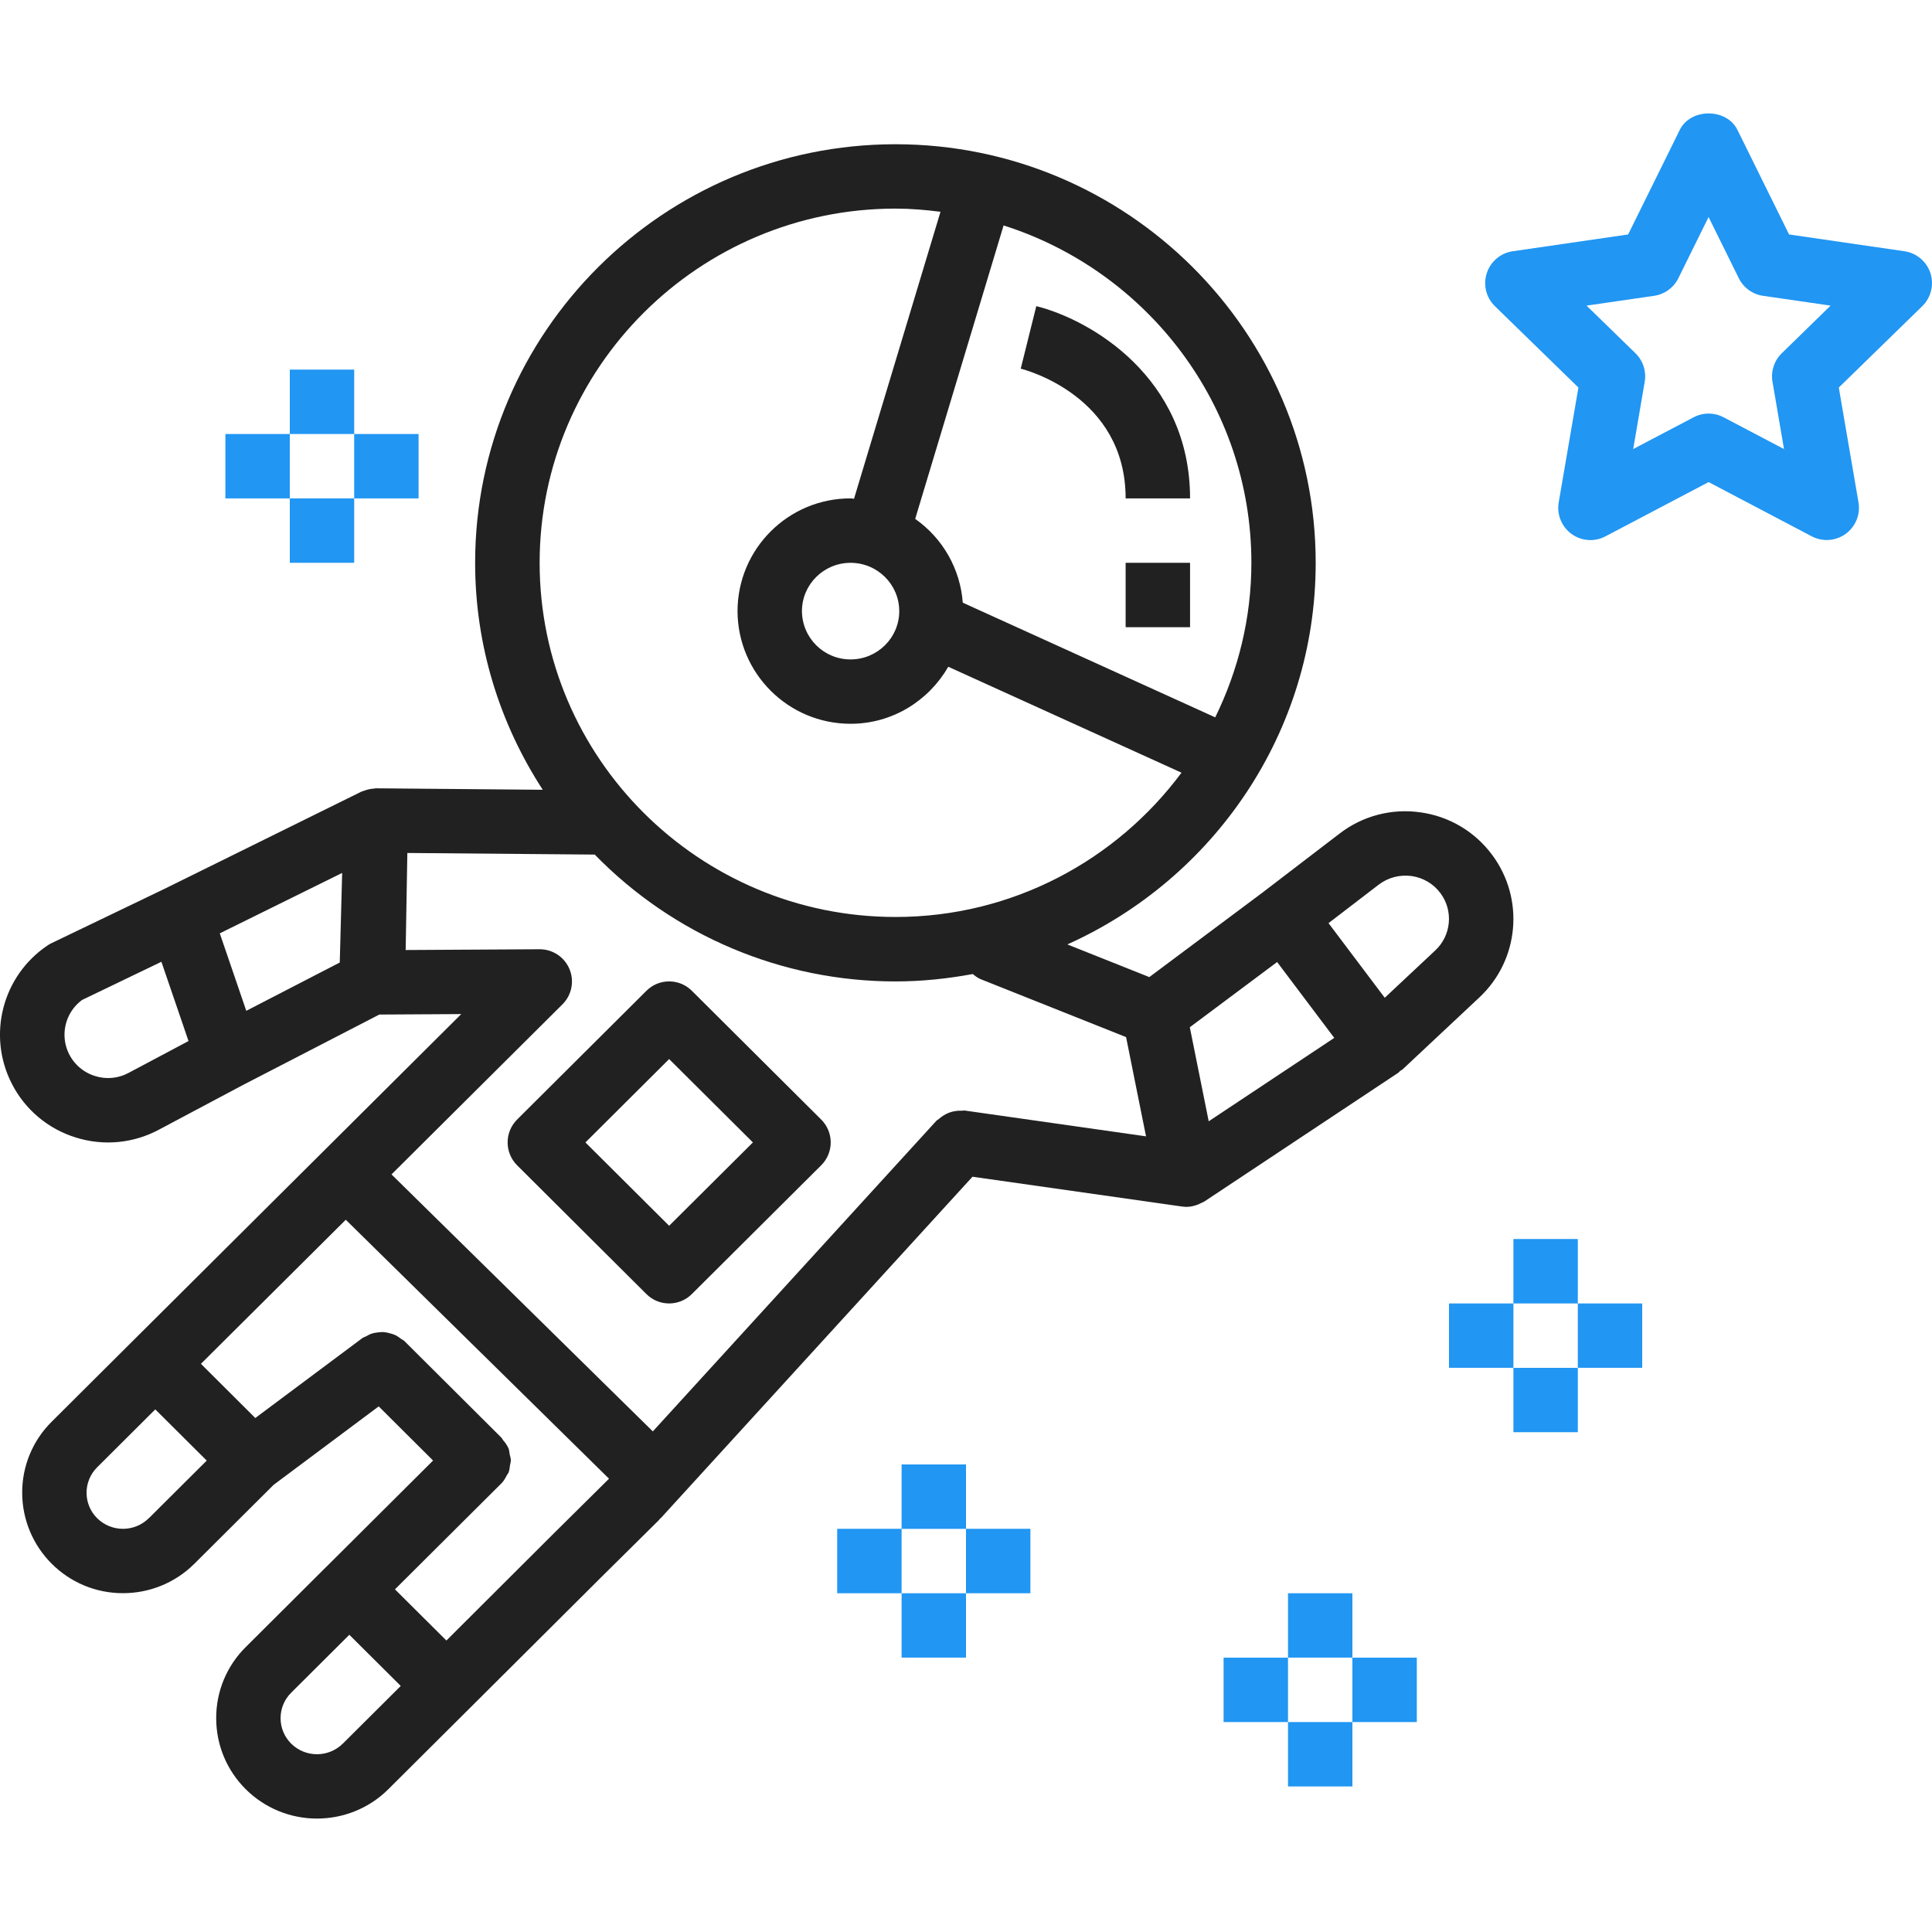
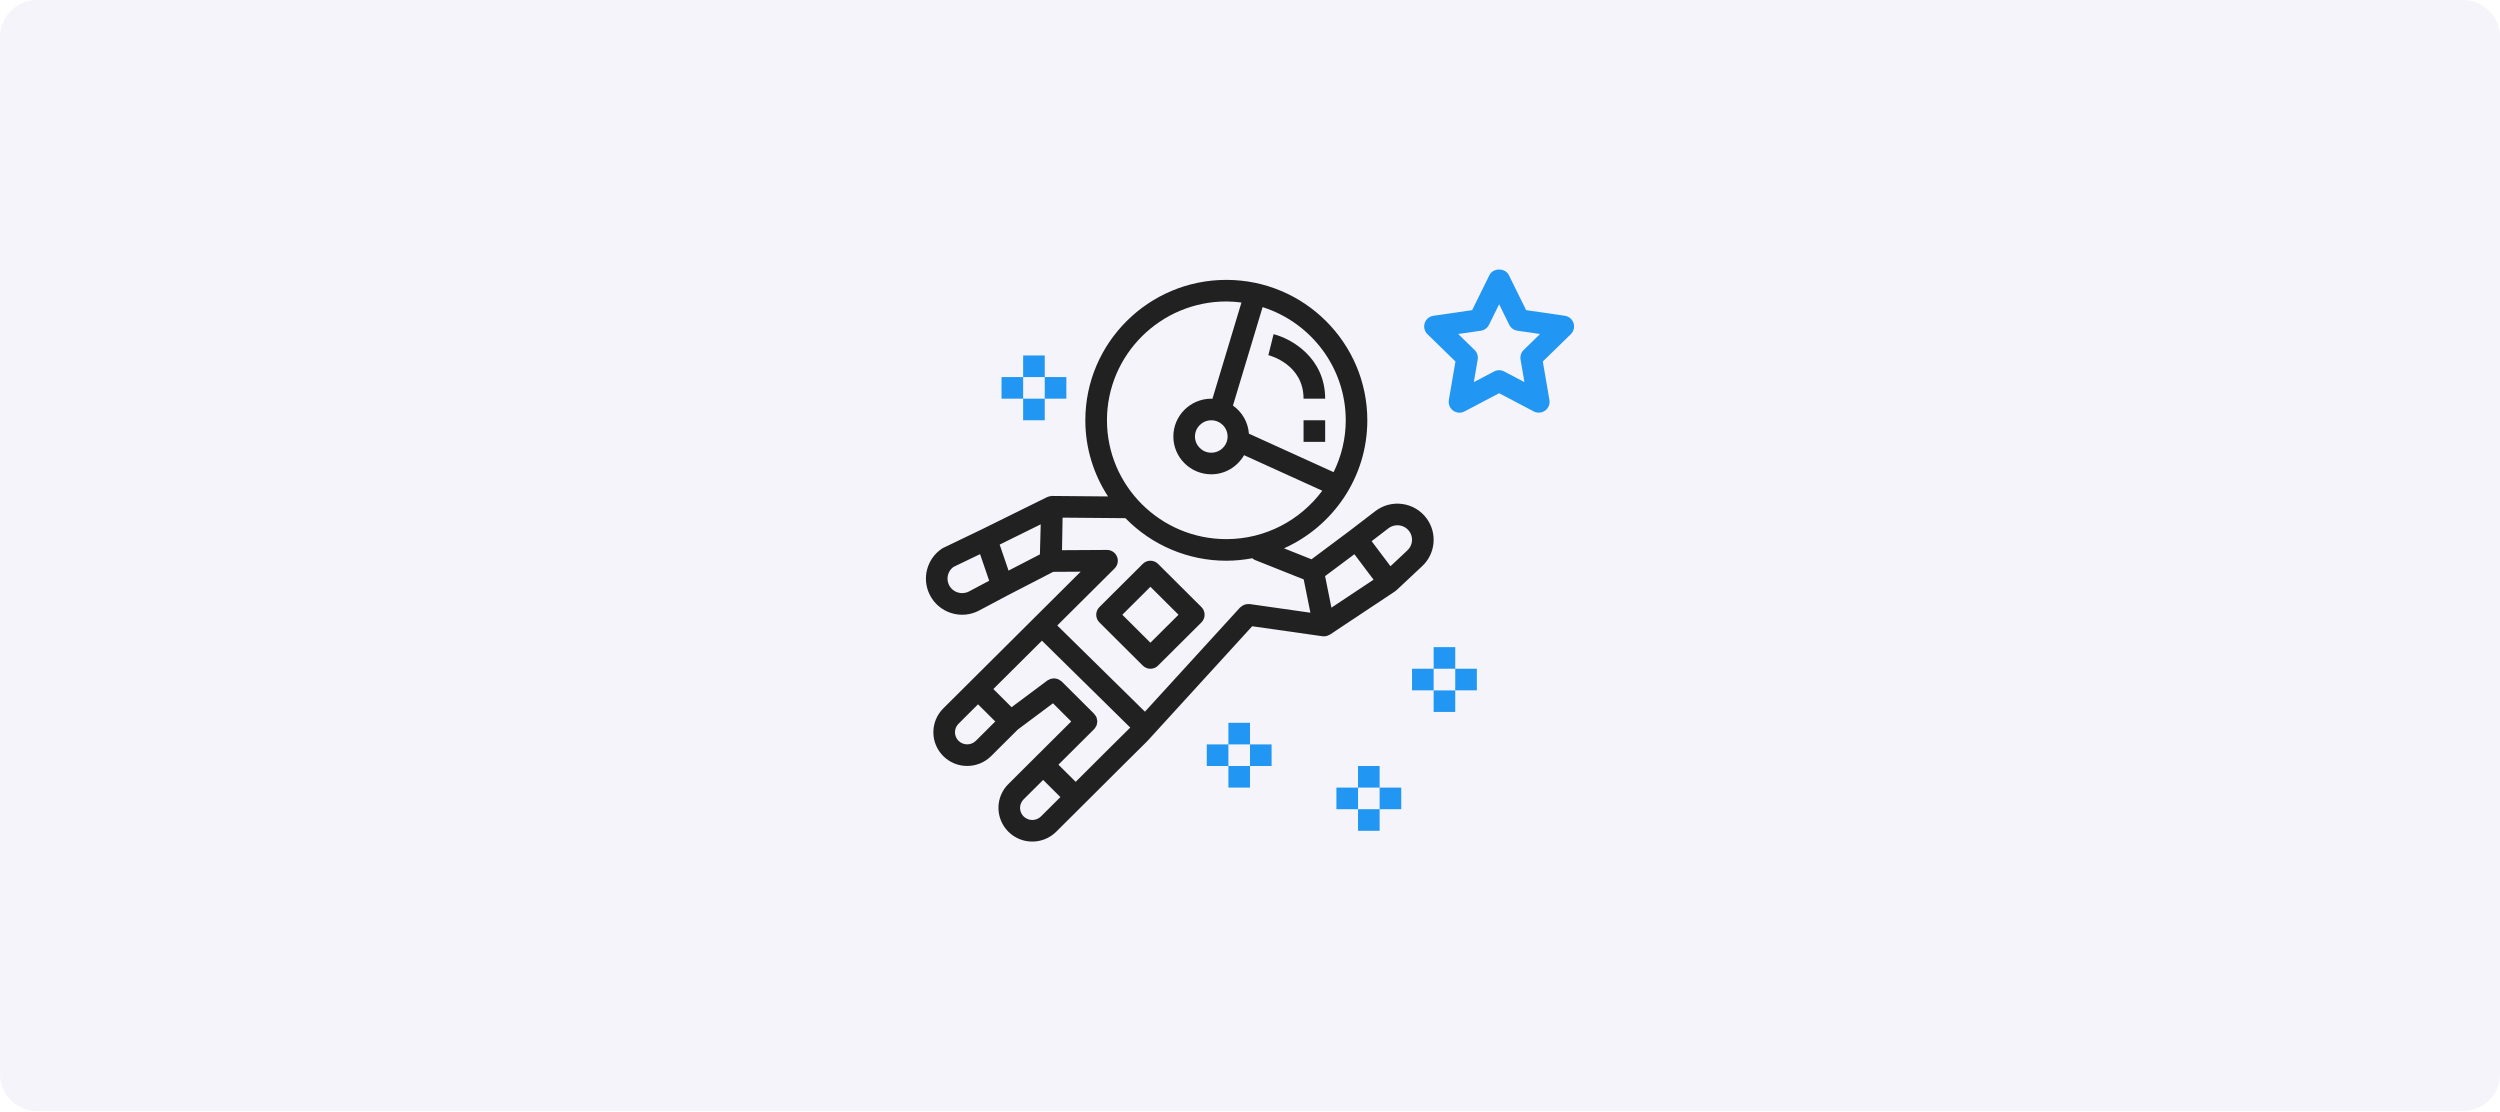
- <svg xmlns="http://www.w3.org/2000/svg" width="70" height="70" fill="none">
-   <path fill="#2196F3" d="M69.943 9.896a1.168 1.168 0 0 0-.941-.793l-4.18-.608-1.87-3.787c-.391-.798-1.7-.798-2.091 0l-1.87 3.787-4.18.608a1.167 1.167 0 0 0-.648 1.99l3.026 2.948-.714 4.162c-.075.438.105.88.463 1.142.363.263.837.296 1.23.088l3.738-1.966 3.738 1.966a1.168 1.168 0 0 0 1.693-1.23l-.714-4.162 3.025-2.949a1.17 1.17 0 0 0 .295-1.196ZM64.556 12.8c-.275.267-.4.655-.335 1.033l.417 2.437-2.188-1.15a1.165 1.165 0 0 0-1.088 0l-2.188 1.15.417-2.437a1.168 1.168 0 0 0-.334-1.033l-1.773-1.727 2.448-.355c.38-.055.708-.294.879-.639l1.094-2.216 1.094 2.216c.17.345.498.584.879.639l2.448.355-1.77 1.727ZM57.167 44.892h-2.333v2.334h2.333v-2.334ZM57.167 49.56h-2.333v2.332h2.333V49.56ZM59.5 47.226h-2.333v2.333H59.5v-2.333ZM54.834 47.226H52.5v2.333h2.334v-2.333ZM49 57.726h-2.333v2.333H49v-2.333ZM49 62.393h-2.333v2.333H49v-2.333ZM51.334 60.06H49v2.333h2.334v-2.334ZM46.667 60.06h-2.334v2.333h2.334v-2.334ZM35 53.06h-2.333v2.333H35v-2.334ZM35 57.726h-2.333v2.333H35v-2.333ZM37.333 55.392H35v2.334h2.333v-2.334ZM32.667 55.392h-2.334v2.334h2.334v-2.334ZM12.833 13.392H10.5v2.333h2.333v-2.333ZM12.833 18.059H10.5v2.333h2.333V18.06ZM15.166 15.725h-2.333v2.334h2.333v-2.334ZM10.5 15.725H8.166v2.334H10.5v-2.334Z" />
-   <path fill="#212121" d="M54.063 30.974a3.88 3.88 0 0 0-2.599-1.541 3.886 3.886 0 0 0-2.93.77L45.794 32.3l-.001.002-4.151 3.1-2.97-1.184c5.296-2.376 8.998-7.674 8.998-13.825 0-8.363-6.83-15.167-15.227-15.167s-15.228 6.804-15.228 15.167c0 3.031.907 5.85 2.45 8.222l-6.046-.053h-.01c-.019 0-.034.01-.051.01a1.14 1.14 0 0 0-.34.069c-.028.01-.057.016-.084.029-.014.006-.028.007-.042.014l-7.072 3.491c-.001 0-.003 0-.003.002l-4.141 1.991a.905.905 0 0 0-.138.077A3.895 3.895 0 0 0 .43 39.268a3.884 3.884 0 0 0 2.31 1.944 3.891 3.891 0 0 0 3.016-.281l3.036-1.614 4.952-2.558 2.968-.017L4.808 48.588c0 .002-.002.002-.003.003l-2.928 2.916a3.607 3.607 0 0 0-1.073 2.577 3.647 3.647 0 0 0 3.652 3.64c.936 0 1.869-.355 2.582-1.062l2.875-2.863 3.808-2.843 1.97 1.962-3.853 3.837-.004.002-2.928 2.917a3.607 3.607 0 0 0-1.073 2.576c0 .973.38 1.889 1.073 2.579a3.65 3.65 0 0 0 2.58 1.061c.935 0 1.87-.354 2.582-1.061l2.93-2.917 4.686-4.667.002-.003 2.21-2.188-.01-.008c.015-.014.035-.019.049-.034l11.3-12.377 7.593 1.08c.055.008.11.012.165.012.14 0 .277-.034.41-.084.038-.014.071-.033.108-.051.042-.021.086-.033.126-.06l7.029-4.666c.026-.018.04-.046.064-.065.028-.022.063-.031.089-.056l2.78-2.605a3.892 3.892 0 0 0 .465-5.166ZM4.66 38.872a1.56 1.56 0 0 1-1.221.113 1.565 1.565 0 0 1-.465-2.755l2.874-1.383.692 2.022.29.85-2.17 1.153Zm7.65-3.998-3.387 1.75-.558-1.633-.402-1.174 4.434-2.189-.087 3.246Zm33.03-14.482c0 2.009-.48 3.904-1.31 5.599l-9.147-4.155a4.07 4.07 0 0 0-1.724-3.035l3.203-10.633c5.2 1.655 8.978 6.507 8.978 12.224Zm-25.788 0c0-7.076 5.784-12.834 12.894-12.834.553 0 1.094.047 1.63.115L30.943 18.07c-.042 0-.081-.013-.125-.013a4.094 4.094 0 0 0-4.096 4.084 4.095 4.095 0 0 0 4.096 4.083c1.52 0 2.832-.838 3.54-2.066l8.45 3.838c-2.352 3.165-6.114 5.228-10.362 5.228-7.11 0-12.894-5.757-12.894-12.833Zm13.03 1.75c0 .965-.792 1.75-1.764 1.75a1.759 1.759 0 0 1-1.762-1.75c0-.965.79-1.75 1.762-1.75s1.763.785 1.763 1.75ZM5.391 55.007a1.33 1.33 0 0 1-1.87.002 1.3 1.3 0 0 1 0-1.847l2.105-2.097L7.49 52.92l-2.097 2.088Zm7.03 8.167a1.33 1.33 0 0 1-1.87.002 1.299 1.299 0 0 1 0-1.847l2.106-2.098.88.876.983.978-2.099 2.09Zm7.616-7.588-.003.003-3.86 3.85-.882-.877-.982-.977 3.857-3.84v-.001l.004-.002c.087-.088.142-.193.196-.297.015-.03.044-.056.057-.087.036-.09.042-.187.056-.281.007-.054.03-.104.03-.16 0-.077-.028-.153-.044-.23-.014-.07-.014-.141-.041-.209a1.166 1.166 0 0 0-.2-.301c-.022-.026-.03-.058-.054-.083h-.002s0-.003-.002-.005l-3.515-3.5c-.037-.037-.085-.052-.127-.084a1.122 1.122 0 0 0-.19-.126 1.091 1.091 0 0 0-.204-.07 1.134 1.134 0 0 0-.226-.044 1.142 1.142 0 0 0-.209.01c-.078.01-.151.02-.227.045-.074.023-.139.06-.206.098-.044.024-.093.033-.133.063l-3.88 2.896-1.97-1.963 5.248-5.22 9.538 9.382-2.029 2.01Zm14.917-15.349c-.034-.005-.066.008-.1.006a1.148 1.148 0 0 0-.252.015 1.081 1.081 0 0 0-.404.15c-.065.04-.124.081-.181.134-.028.024-.062.036-.088.064L23.653 51.862l-9.468-9.311 6.197-6.165a1.168 1.168 0 0 0-.83-1.993l-4.854.028.061-3.516 6.79.058a15.2 15.2 0 0 0 10.897 4.596c.957 0 1.89-.1 2.799-.268.087.07.174.14.283.185l5.272 2.1.333 1.659.39 1.937-6.569-.935Zm8.84.39-.685-3.408 3.164-2.363.828 1.1 1.242 1.649-4.55 3.022Zm8.21-6.193-1.832 1.717-2.037-2.704 1.818-1.394c.34-.261.768-.368 1.188-.313.422.06.796.28 1.05.622a1.562 1.562 0 0 1-.187 2.072Z" />
-   <path fill="#212121" d="m29.755 40.565-4.688-4.667a1.166 1.166 0 0 0-1.646 0l-4.687 4.667a1.172 1.172 0 0 0 0 1.654l4.686 4.667a1.166 1.166 0 0 0 1.647 0l4.688-4.667a1.167 1.167 0 0 0 0-1.654Zm-5.51 3.848-3.034-3.02 3.033-3.021 3.035 3.02-3.035 3.02ZM37.547 11.092l-.564 2.266c.156.039 3.801.988 3.801 4.7h2.334c0-4.412-3.644-6.486-5.571-6.966ZM43.118 20.392h-2.334v2.333h2.334v-2.333Z" />
+ <svg xmlns="http://www.w3.org/2000/svg" width="270" height="120" fill="none">
+   <rect width="270" height="120" fill="#F5F4FA" rx="4" />
+   <path fill="#2196F3" d="M169.943 34.896a1.166 1.166 0 0 0-.941-.793l-4.179-.608-1.87-3.787c-.392-.798-1.7-.798-2.092 0l-1.87 3.787-4.18.608a1.165 1.165 0 0 0-.647 1.99l3.025 2.948-.714 4.162c-.074.438.105.88.463 1.141.363.264.837.297 1.23.09l3.738-1.967 3.738 1.966a1.17 1.17 0 0 0 1.23-.089c.359-.26.539-.703.463-1.14l-.714-4.163 3.025-2.949a1.17 1.17 0 0 0 .295-1.196Zm-5.387 2.903a1.165 1.165 0 0 0-.335 1.033l.417 2.437-2.188-1.15a1.164 1.164 0 0 0-1.088 0l-2.188 1.15.417-2.437a1.164 1.164 0 0 0-.335-1.033l-1.772-1.727 2.448-.355c.38-.055.708-.294.879-.639l1.094-2.216 1.094 2.216c.171.344.498.584.879.639l2.447.355-1.769 1.727ZM157.167 69.892h-2.333v2.334h2.333v-2.334ZM157.167 74.56h-2.333v2.332h2.333V74.56ZM159.5 72.226h-2.333v2.333h2.333v-2.333ZM154.834 72.226H152.5v2.333h2.334v-2.333ZM149 82.726h-2.333v2.333H149v-2.333ZM149 87.393h-2.333v2.333H149v-2.333ZM151.334 85.06H149v2.333h2.334v-2.334ZM146.667 85.06h-2.334v2.333h2.334v-2.334ZM135 78.06h-2.333v2.333H135v-2.334ZM135 82.726h-2.333v2.333H135v-2.333ZM137.333 80.392H135v2.334h2.333v-2.334ZM132.667 80.392h-2.334v2.334h2.334v-2.334ZM112.833 38.392H110.5v2.333h2.333v-2.333ZM112.833 43.059H110.5v2.333h2.333V43.06ZM115.166 40.725h-2.333v2.334h2.333v-2.334ZM110.5 40.725h-2.334v2.334h2.334v-2.334Z" />
+   <path fill="#212121" d="M154.064 55.974a3.881 3.881 0 0 0-2.6-1.541 3.887 3.887 0 0 0-2.931.77l-2.738 2.098-.001.002-4.151 3.1-2.971-1.184c5.297-2.376 8.999-7.674 8.999-13.825 0-8.363-6.831-15.167-15.227-15.167-8.397 0-15.228 6.804-15.228 15.167 0 3.031.907 5.85 2.45 8.222l-6.046-.053h-.01c-.019 0-.034.01-.051.01a1.141 1.141 0 0 0-.34.069c-.028.01-.057.016-.084.029-.014.005-.028.007-.042.014l-7.072 3.491c-.001 0-.003 0-.003.002l-4.141 1.991a.871.871 0 0 0-.138.077 3.895 3.895 0 0 0-1.309 5.022 3.884 3.884 0 0 0 2.31 1.944 3.892 3.892 0 0 0 3.016-.281l3.036-1.614 4.952-2.558 2.968-.017-11.904 11.846-.003.003-2.929 2.916a3.61 3.61 0 0 0-1.072 2.576 3.62 3.62 0 0 0 1.072 2.579 3.65 3.65 0 0 0 2.58 1.061c.936 0 1.869-.354 2.582-1.061l2.875-2.863 3.808-2.843 1.97 1.962-3.853 3.837-.004.002-2.928 2.917a3.607 3.607 0 0 0-1.073 2.576 3.648 3.648 0 0 0 3.653 3.64c.935 0 1.871-.354 2.582-1.061l2.93-2.917 4.686-4.667.003-.003 2.208-2.188-.008-.008c.014-.014.034-.019.048-.034l11.3-12.377 7.593 1.08c.055.008.11.012.165.012.141 0 .277-.034.409-.084.039-.014.072-.033.109-.051.042-.021.086-.033.126-.06l7.029-4.666c.026-.018.04-.046.064-.065.028-.022.063-.031.089-.056l2.781-2.605a3.892 3.892 0 0 0 .464-5.166Zm-49.404 7.898a1.558 1.558 0 0 1-1.221.113 1.562 1.562 0 0 1-.465-2.756l2.874-1.382.692 2.022.29.85-2.17 1.153Zm7.65-3.998-3.387 1.75-.558-1.633-.402-1.174 4.434-2.189-.087 3.246Zm33.03-14.482c0 2.009-.479 3.904-1.31 5.599l-9.147-4.155a4.067 4.067 0 0 0-1.724-3.035l3.202-10.633c5.202 1.655 8.979 6.507 8.979 12.224Zm-25.788 0c0-7.076 5.784-12.834 12.894-12.834.553 0 1.094.047 1.63.115l-3.133 10.398c-.042 0-.081-.012-.124-.012-2.259 0-4.097 1.831-4.097 4.083 0 2.252 1.838 4.083 4.097 4.083 1.519 0 2.831-.838 3.539-2.066l8.449 3.839c-2.351 3.163-6.113 5.227-10.361 5.227-7.11 0-12.894-5.757-12.894-12.833Zm13.029 1.75c0 .965-.791 1.75-1.762 1.75a1.759 1.759 0 0 1-1.763-1.75c0-.965.791-1.75 1.763-1.75.971 0 1.762.785 1.762 1.75Zm-27.189 32.865a1.33 1.33 0 0 1-1.869.002 1.297 1.297 0 0 1 0-1.847l2.104-2.097 1.862 1.854-2.097 2.088Zm7.03 8.167a1.33 1.33 0 0 1-1.87.001 1.297 1.297 0 0 1 0-1.846l2.106-2.098.881.876.982.978-2.099 2.09Zm7.616-7.588-.003.002-3.861 3.85-.881-.876-.982-.977 3.857-3.84v-.001l.004-.002c.087-.088.142-.193.196-.297.015-.03.044-.056.057-.087.036-.09.042-.187.056-.281.007-.054.03-.104.03-.16 0-.077-.028-.153-.044-.23-.014-.07-.014-.141-.041-.209a1.164 1.164 0 0 0-.199-.301c-.023-.026-.031-.058-.055-.083h-.002l-.002-.004-3.515-3.5c-.037-.038-.085-.053-.127-.085a1.124 1.124 0 0 0-.19-.126 1.115 1.115 0 0 0-.205-.07 1.126 1.126 0 0 0-.225-.044 1.133 1.133 0 0 0-.208.01c-.079.01-.152.02-.228.045-.074.023-.139.06-.206.098-.044.024-.093.033-.133.063l-3.88 2.896-1.97-1.963 5.248-5.22 9.538 9.382-2.029 2.01Zm14.916-15.349c-.033-.004-.065.008-.099.006a1.195 1.195 0 0 0-.444.062 1.07 1.07 0 0 0-.211.103c-.066.04-.125.081-.182.134-.028.024-.062.036-.088.064l-10.277 11.256-9.468-9.311 6.197-6.165a1.167 1.167 0 0 0-.83-1.993l-4.854.028.061-3.516 6.79.058a15.201 15.201 0 0 0 10.897 4.596c.957 0 1.89-.1 2.799-.268.087.07.174.14.283.185l5.272 2.1.333 1.659.39 1.937-6.569-.935Zm8.84.39-.684-3.408 3.164-2.363.828 1.1 1.243 1.649-4.551 3.022Zm8.211-6.193-1.832 1.717-2.037-2.704 1.818-1.394c.34-.261.768-.368 1.188-.313.422.06.796.28 1.05.622a1.562 1.562 0 0 1-.187 2.072Z" />
+   <path fill="#212121" d="m129.755 65.565-4.688-4.667a1.165 1.165 0 0 0-1.646 0l-4.687 4.667c-.219.22-.343.517-.343.827 0 .31.122.608.343.827l4.687 4.667a1.164 1.164 0 0 0 1.646 0l4.688-4.667a1.168 1.168 0 0 0 0-1.654Zm-5.511 3.848-3.033-3.02 3.033-3.021 3.035 3.02-3.035 3.02ZM137.547 36.092l-.564 2.266c.155.039 3.801.988 3.801 4.7h2.334c0-4.412-3.644-6.486-5.571-6.966ZM143.118 45.392h-2.334v2.333h2.334v-2.333Z" />
</svg>
